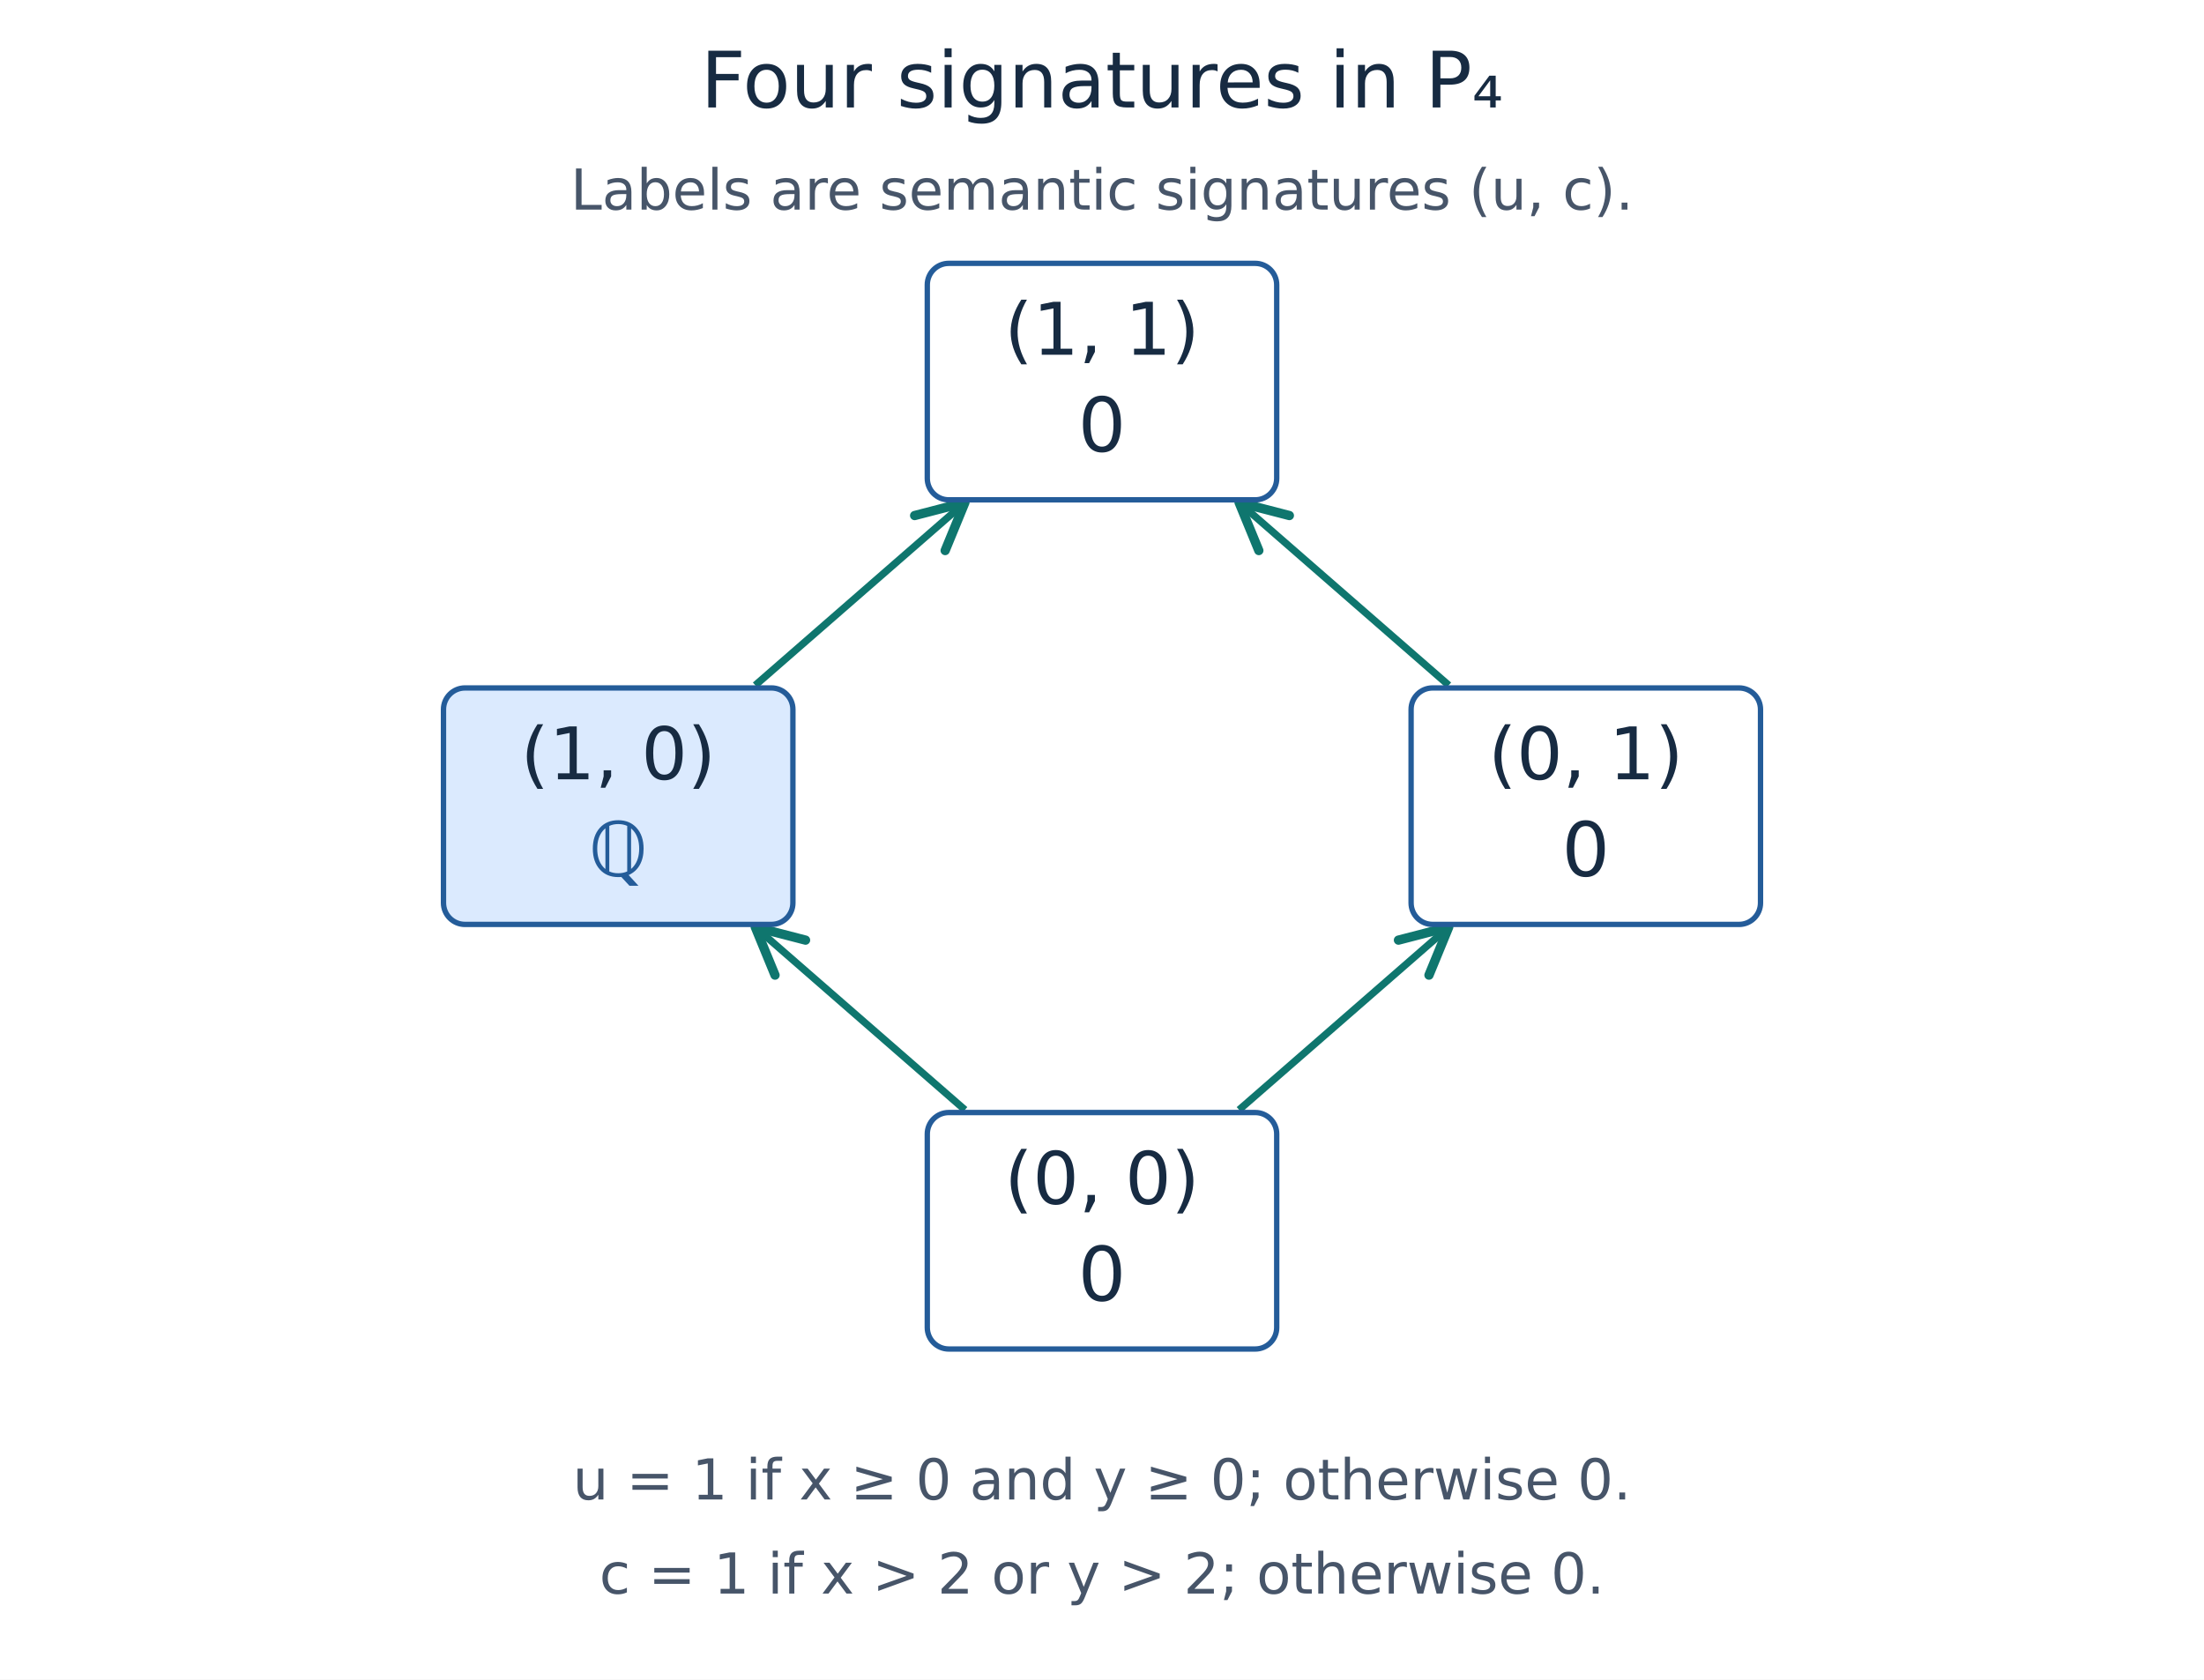
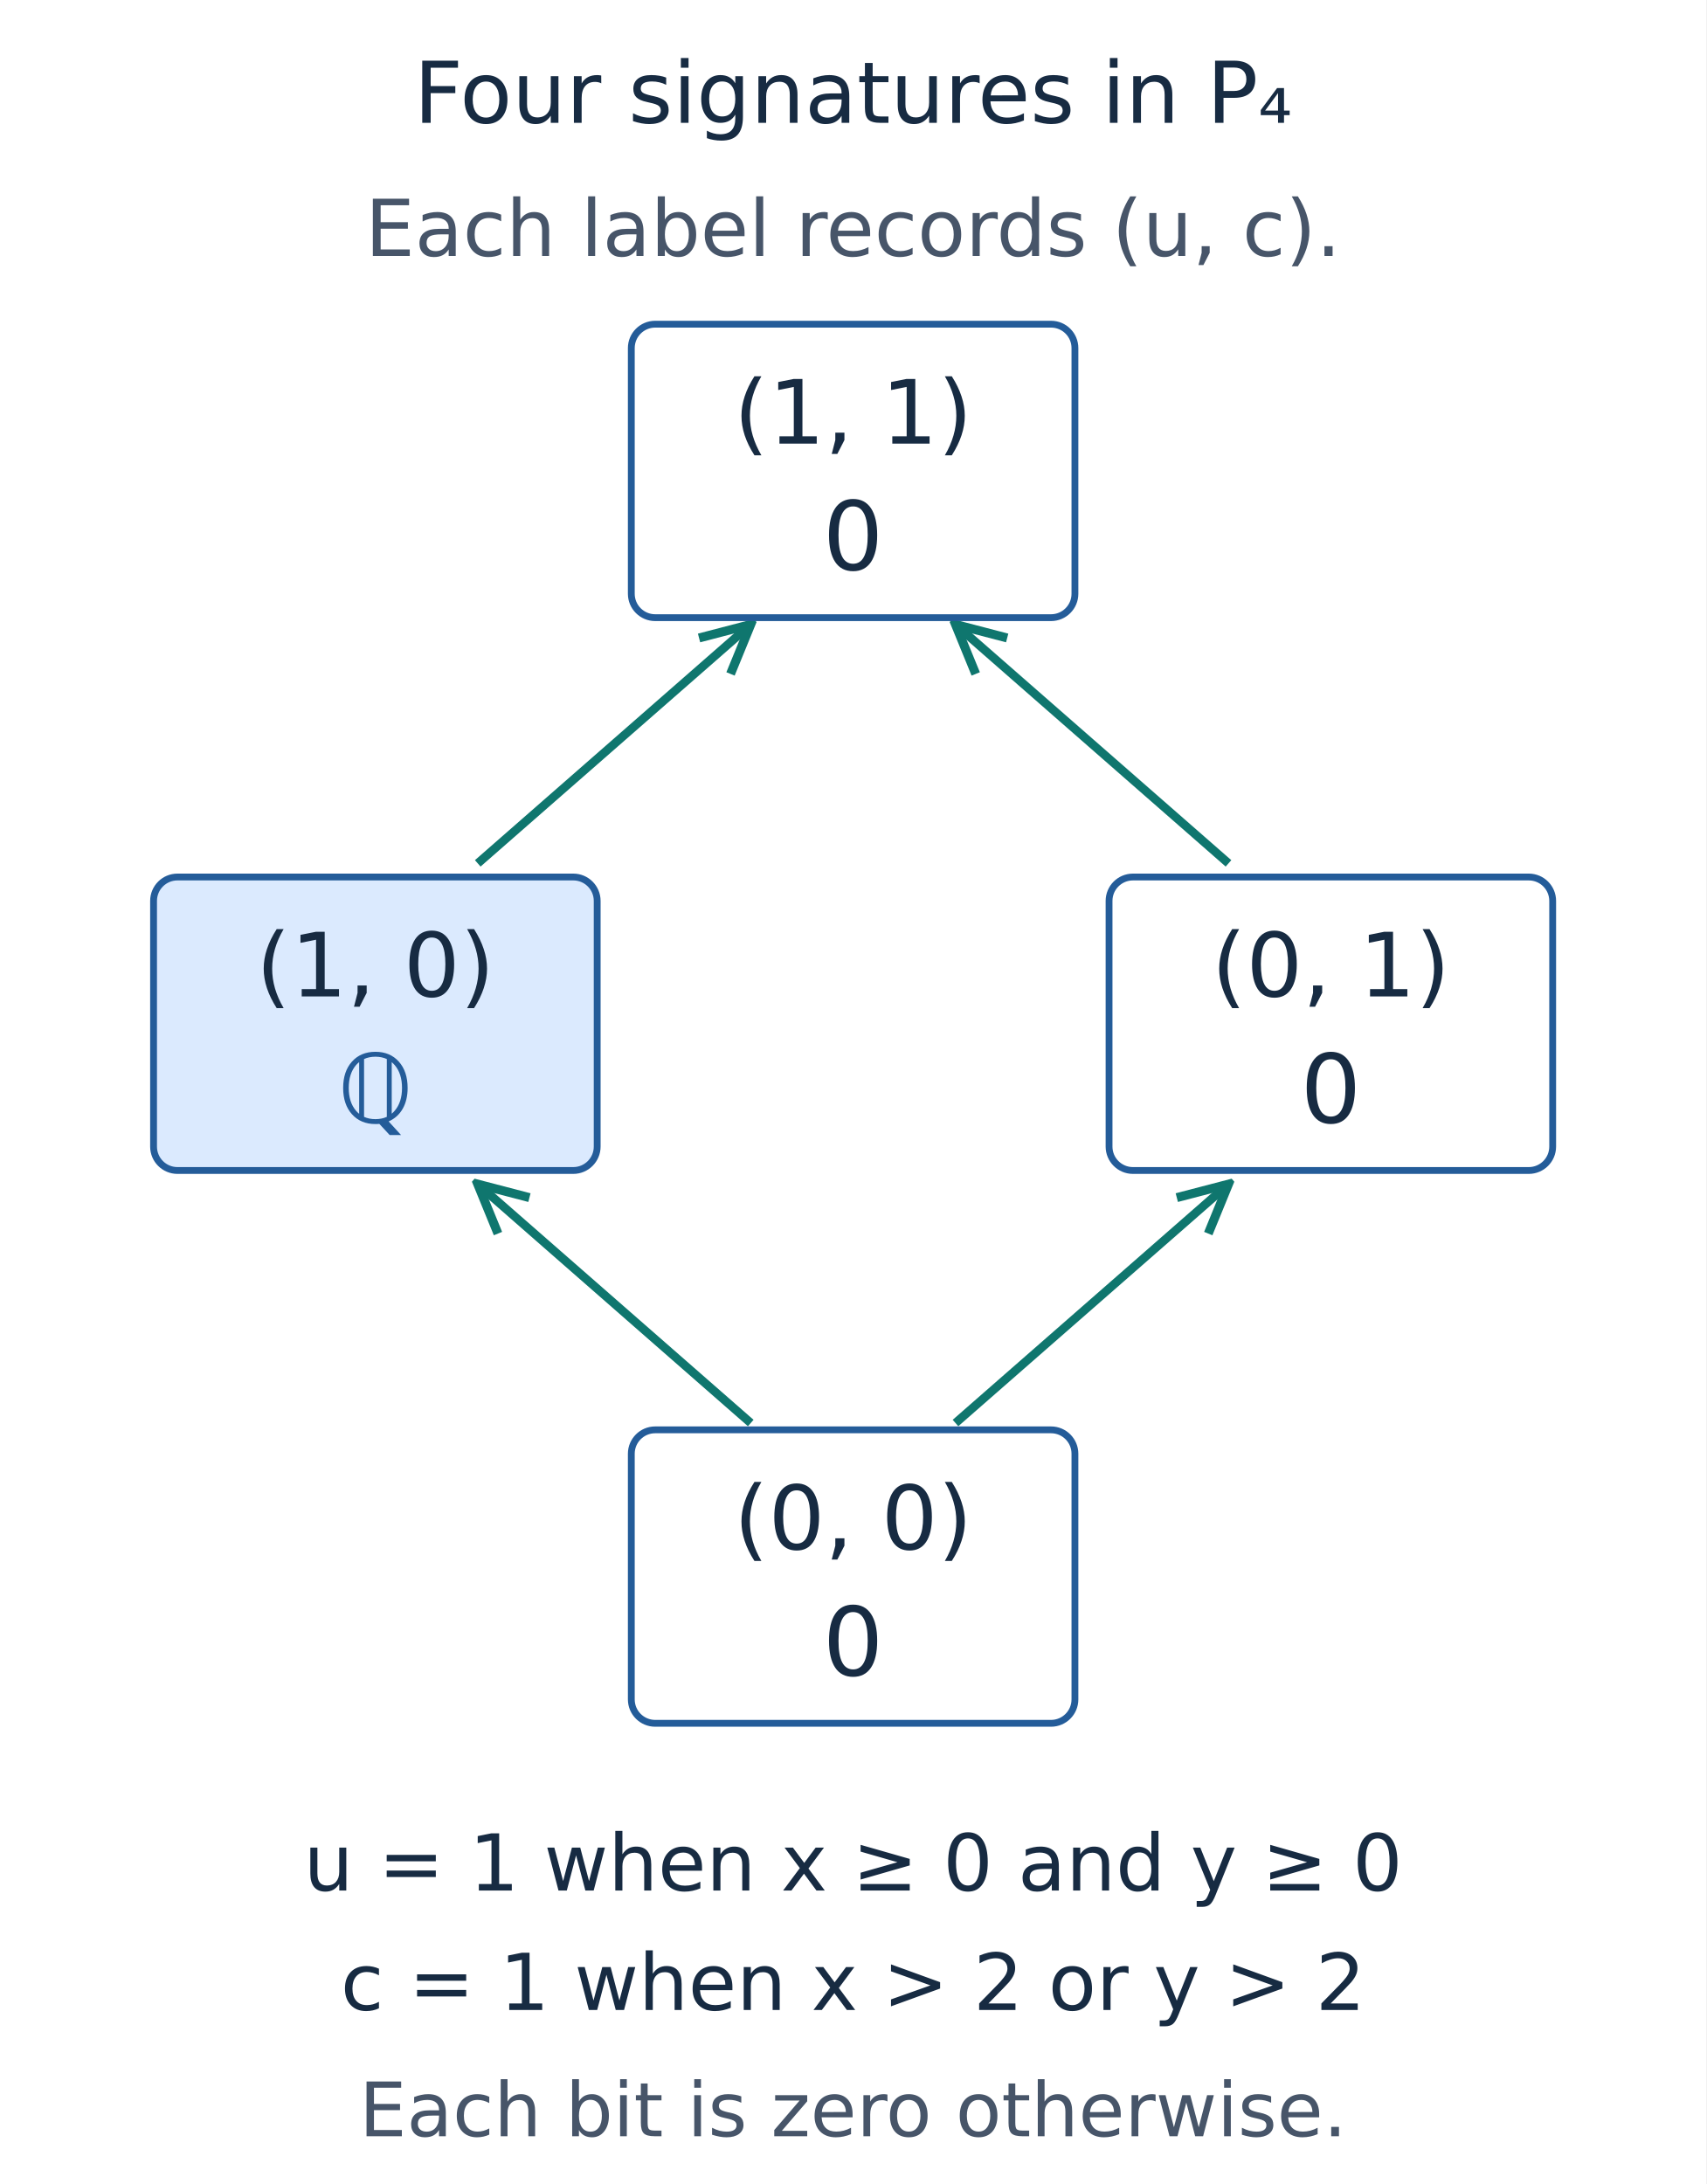
- <svg xmlns="http://www.w3.org/2000/svg" width="820" height="625" viewBox="0 0 820 625" role="img" aria-labelledby="title description">
+ <svg xmlns="http://www.w3.org/2000/svg" width="500" height="640" viewBox="0 0 500 640" role="img" aria-labelledby="title description">
  <defs>
-     <marker id="order-arrow" viewBox="0 0 10 10" refX="9" refY="5" markerWidth="8" markerHeight="8" orient="auto">
-       <path d="M 1 1 L 9 5 L 1 9" fill="none" stroke="#0f766e" stroke-width="1.6" stroke-linecap="round" stroke-linejoin="round" />
+     <marker id="arrow" viewBox="0 0 10 10" refX="9" refY="5" markerWidth="7" markerHeight="7" orient="auto">
+       <path d="M 1 1 L 9 5 L 1 9" fill="none" stroke="#0f766e" stroke-width="1.5" />
    </marker>
  </defs>
-   <rect width="820" height="625" fill="#ffffff" />
+   <rect width="500" height="640" fill="white" />
  <g font-family="DejaVu Sans, sans-serif" fill="#172b42" text-anchor="middle">
-     <text x="410" y="40" font-size="29">Four signatures in P₄</text>
-     <text x="410" y="78" font-size="21" fill="#475569">Labels are semantic signatures (u, c).</text>
-     <g fill="none" stroke="#0f766e" stroke-width="2.7" marker-end="url(#order-arrow)">
-       <path d="M 359 413 L 281 345" />
-       <path d="M 461 413 L 539 345" />
-       <path d="M 281 255 L 359 187" />
-       <path d="M 539 255 L 461 187" />
-     </g>
-     <g fill="#ffffff" stroke="#245c99" stroke-width="2">
-       <rect x="345" y="98" width="130" height="88" rx="8" />
-       <rect x="165" y="256" width="130" height="88" rx="8" fill="#dbeafe" />
-       <rect x="525" y="256" width="130" height="88" rx="8" />
-       <rect x="345" y="414" width="130" height="88" rx="8" />
-     </g>
-     <g font-size="27">
-       <text x="410" y="132">(1, 1)</text>
-       <text x="230" y="290">(1, 0)</text>
-       <text x="590" y="290">(0, 1)</text>
-       <text x="410" y="448">(0, 0)</text>
-     </g>
-     <g font-size="28">
-       <text x="410" y="168">0</text>
-       <text x="230" y="326" fill="#245c99">ℚ</text>
-       <text x="590" y="326">0</text>
-       <text x="410" y="484">0</text>
-     </g>
-     <g font-size="21" fill="#475569">
-       <text x="410" y="558">u = 1 if x ≥ 0 and y ≥ 0; otherwise 0.</text>
-       <text x="410" y="593">c = 1 if x &gt; 2 or y &gt; 2; otherwise 0.</text>
-     </g>
+     <text x="250" y="36" font-size="25" fill="#172b42" text-anchor="middle">Four signatures in P₄</text>
+     <text x="250" y="75" font-size="23" fill="#475569" text-anchor="middle">Each label records (u, c).</text>
+     <path d="M 220 417 L 140 347" fill="none" stroke="#0f766e" stroke-width="2.5" stroke-dasharray="" marker-end="url(#arrow)" />
+     <path d="M 280 417 L 360 347" fill="none" stroke="#0f766e" stroke-width="2.5" stroke-dasharray="" marker-end="url(#arrow)" />
+     <path d="M 140 253 L 220 183" fill="none" stroke="#0f766e" stroke-width="2.5" stroke-dasharray="" marker-end="url(#arrow)" />
+     <path d="M 360 253 L 280 183" fill="none" stroke="#0f766e" stroke-width="2.5" stroke-dasharray="" marker-end="url(#arrow)" />
+     <rect x="185" y="95" width="130" height="86" fill="white" stroke="#245c99" stroke-width="2" rx="7" stroke-dasharray="" />
+     <text x="250" y="130" font-size="26" fill="#172b42" text-anchor="middle">(1, 1)</text>
+     <text x="250" y="167" font-size="28" fill="#172b42" text-anchor="middle">0</text>
+     <rect x="45" y="257" width="130" height="86" fill="#dbeafe" stroke="#245c99" stroke-width="2" rx="7" stroke-dasharray="" />
+     <text x="110" y="292" font-size="26" fill="#172b42" text-anchor="middle">(1, 0)</text>
+     <text x="110" y="329" font-size="28" fill="#245c99" text-anchor="middle">ℚ</text>
+     <rect x="325" y="257" width="130" height="86" fill="white" stroke="#245c99" stroke-width="2" rx="7" stroke-dasharray="" />
+     <text x="390" y="292" font-size="26" fill="#172b42" text-anchor="middle">(0, 1)</text>
+     <text x="390" y="329" font-size="28" fill="#172b42" text-anchor="middle">0</text>
+     <rect x="185" y="419" width="130" height="86" fill="white" stroke="#245c99" stroke-width="2" rx="7" stroke-dasharray="" />
+     <text x="250" y="454" font-size="26" fill="#172b42" text-anchor="middle">(0, 0)</text>
+     <text x="250" y="491" font-size="28" fill="#172b42" text-anchor="middle">0</text>
+     <text x="250" y="554" font-size="23" fill="#172b42" text-anchor="middle">u = 1 when x ≥ 0 and y ≥ 0</text>
+     <text x="250" y="589" font-size="23" fill="#172b42" text-anchor="middle">c = 1 when x &gt; 2 or y &gt; 2</text>
+     <text x="250" y="626" font-size="22" fill="#475569" text-anchor="middle">Each bit is zero otherwise.</text>
  </g>
</svg>
